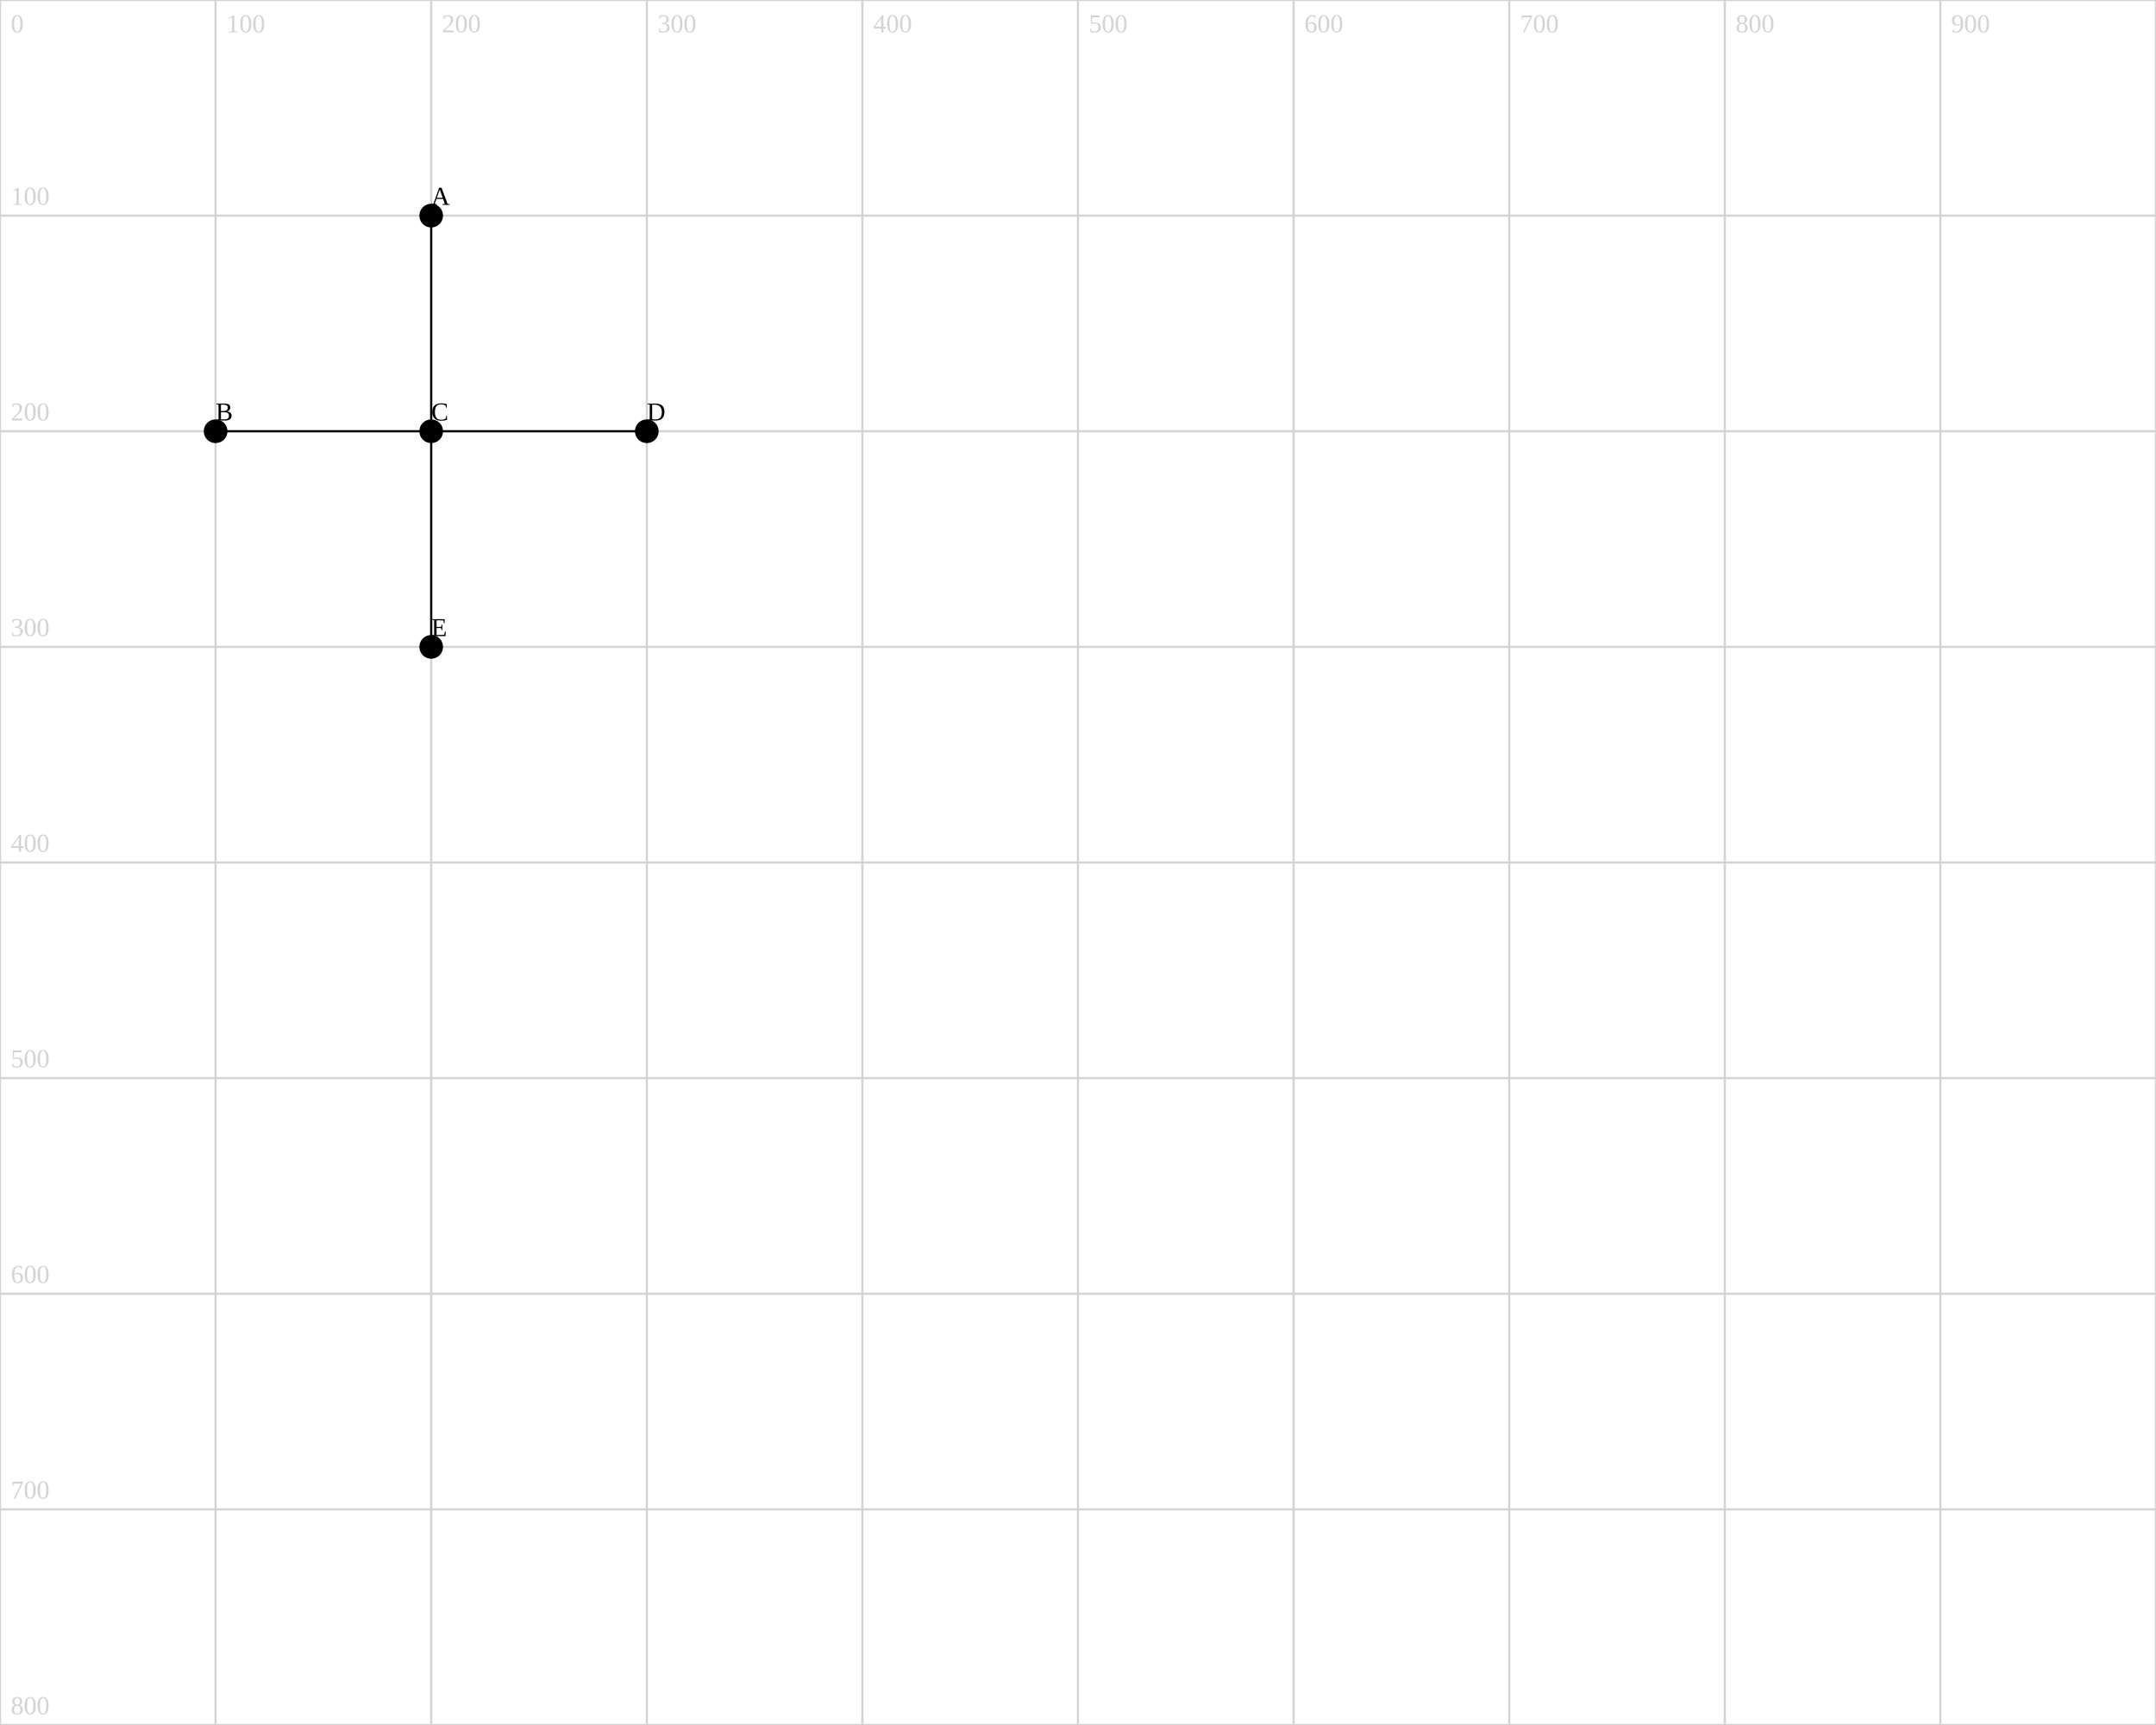
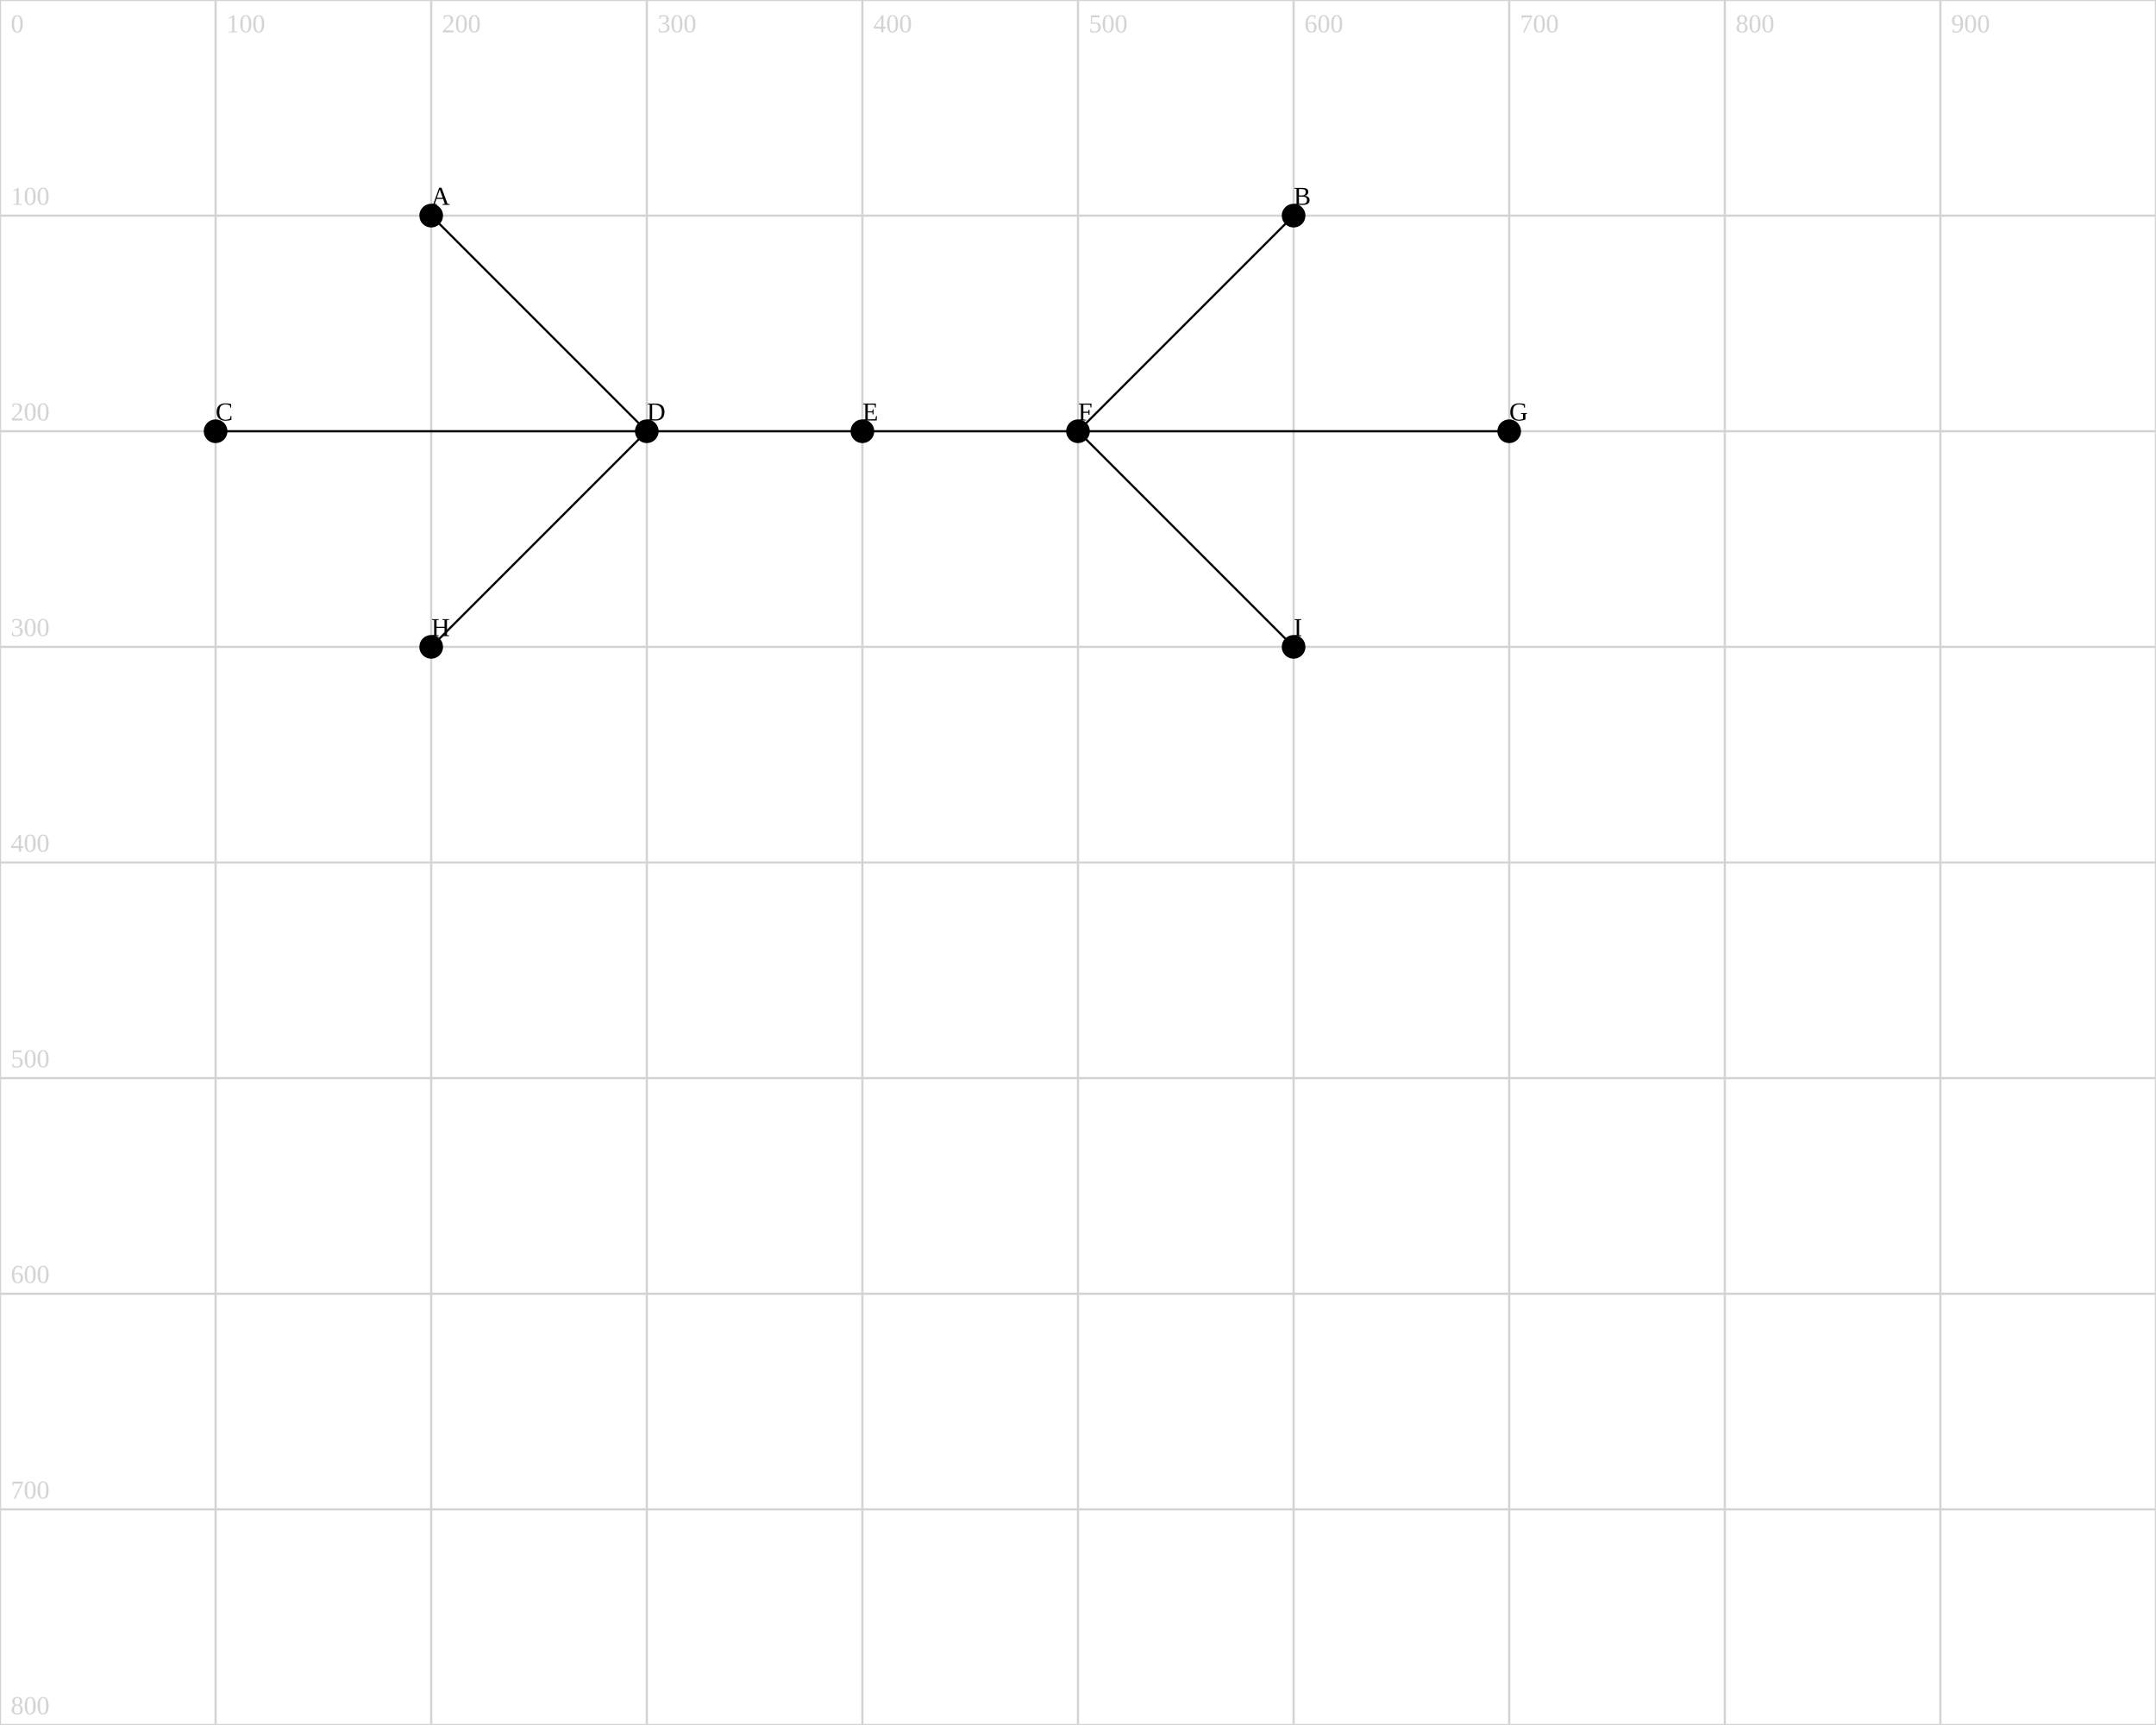
<svg xmlns="http://www.w3.org/2000/svg" version="1.1" width="1000" height="800">
  <line x1="0" y1="0" x2="1000" y2="0" stroke="lightgrey" />
  <text x="5" y="-5" fill="lightgrey">0</text>
  <line x1="0" y1="100" x2="1000" y2="100" stroke="lightgrey" />
  <text x="5" y="95" fill="lightgrey">100</text>
  <line x1="0" y1="200" x2="1000" y2="200" stroke="lightgrey" />
  <text x="5" y="195" fill="lightgrey">200</text>
  <line x1="0" y1="300" x2="1000" y2="300" stroke="lightgrey" />
  <text x="5" y="295" fill="lightgrey">300</text>
  <line x1="0" y1="400" x2="1000" y2="400" stroke="lightgrey" />
  <text x="5" y="395" fill="lightgrey">400</text>
  <line x1="0" y1="500" x2="1000" y2="500" stroke="lightgrey" />
  <text x="5" y="495" fill="lightgrey">500</text>
  <line x1="0" y1="600" x2="1000" y2="600" stroke="lightgrey" />
  <text x="5" y="595" fill="lightgrey">600</text>
  <line x1="0" y1="700" x2="1000" y2="700" stroke="lightgrey" />
  <text x="5" y="695" fill="lightgrey">700</text>
  <line x1="0" y1="800" x2="1000" y2="800" stroke="lightgrey" />
  <text x="5" y="795" fill="lightgrey">800</text>
  <line x1="0" y1="0" x2="0" y2="800" stroke="lightgrey" />
  <text x="5" y="15" fill="lightgrey">0</text>
  <line x1="100" y1="0" x2="100" y2="800" stroke="lightgrey" />
  <text x="105" y="15" fill="lightgrey">100</text>
  <line x1="200" y1="0" x2="200" y2="800" stroke="lightgrey" />
  <text x="205" y="15" fill="lightgrey">200</text>
  <line x1="300" y1="0" x2="300" y2="800" stroke="lightgrey" />
  <text x="305" y="15" fill="lightgrey">300</text>
  <line x1="400" y1="0" x2="400" y2="800" stroke="lightgrey" />
  <text x="405" y="15" fill="lightgrey">400</text>
  <line x1="500" y1="0" x2="500" y2="800" stroke="lightgrey" />
  <text x="505" y="15" fill="lightgrey">500</text>
  <line x1="600" y1="0" x2="600" y2="800" stroke="lightgrey" />
  <text x="605" y="15" fill="lightgrey">600</text>
  <line x1="700" y1="0" x2="700" y2="800" stroke="lightgrey" />
  <text x="705" y="15" fill="lightgrey">700</text>
  <line x1="800" y1="0" x2="800" y2="800" stroke="lightgrey" />
  <text x="805" y="15" fill="lightgrey">800</text>
  <line x1="900" y1="0" x2="900" y2="800" stroke="lightgrey" />
  <text x="905" y="15" fill="lightgrey">900</text>
  <line x1="1000" y1="0" x2="1000" y2="800" stroke="lightgrey" />
  <text x="1005" y="15" fill="lightgrey">1000</text>
  <circle cx="200" cy="100" r="5" fill="black" stroke="black" stroke-width="1" />
  <text x="200" y="95" fill="black">A</text>
+   <circle cx="600" cy="100" r="5" fill="black" stroke="black" stroke-width="1" />
+   <text x="600" y="95" fill="black">B</text>
  <circle cx="100" cy="200" r="5" fill="black" stroke="black" stroke-width="1" />
-   <text x="100" y="195" fill="black">B</text>
-   <circle cx="200" cy="200" r="5" fill="black" stroke="black" stroke-width="1" />
-   <text x="200" y="195" fill="black">C</text>
+   <text x="100" y="195" fill="black">C</text>
  <circle cx="300" cy="200" r="5" fill="black" stroke="black" stroke-width="1" />
  <text x="300" y="195" fill="black">D</text>
+   <circle cx="400" cy="200" r="5" fill="black" stroke="black" stroke-width="1" />
+   <text x="400" y="195" fill="black">E</text>
+   <circle cx="500" cy="200" r="5" fill="black" stroke="black" stroke-width="1" />
+   <text x="500" y="195" fill="black">F</text>
+   <circle cx="700" cy="200" r="5" fill="black" stroke="black" stroke-width="1" />
+   <text x="700" y="195" fill="black">G</text>
  <circle cx="200" cy="300" r="5" fill="black" stroke="black" stroke-width="1" />
-   <text x="200" y="295" fill="black">E</text>
-   <line x1="200" y1="100" x2="200" y2="200" stroke="black" />
-   <line x1="100" y1="200" x2="200" y2="200" stroke="black" />
-   <line x1="200" y1="200" x2="300" y2="200" stroke="black" />
-   <line x1="200" y1="200" x2="200" y2="300" stroke="black" />
+   <text x="200" y="295" fill="black">H</text>
+   <circle cx="600" cy="300" r="5" fill="black" stroke="black" stroke-width="1" />
+   <text x="600" y="295" fill="black">I</text>
+   <line x1="200" y1="100" x2="300" y2="200" stroke="black" />
+   <line x1="600" y1="100" x2="500" y2="200" stroke="black" />
+   <line x1="100" y1="200" x2="300" y2="200" stroke="black" />
+   <line x1="300" y1="200" x2="400" y2="200" stroke="black" />
+   <line x1="400" y1="200" x2="500" y2="200" stroke="black" />
+   <line x1="500" y1="200" x2="700" y2="200" stroke="black" />
+   <line x1="200" y1="300" x2="300" y2="200" stroke="black" />
+   <line x1="600" y1="300" x2="500" y2="200" stroke="black" />
</svg>
